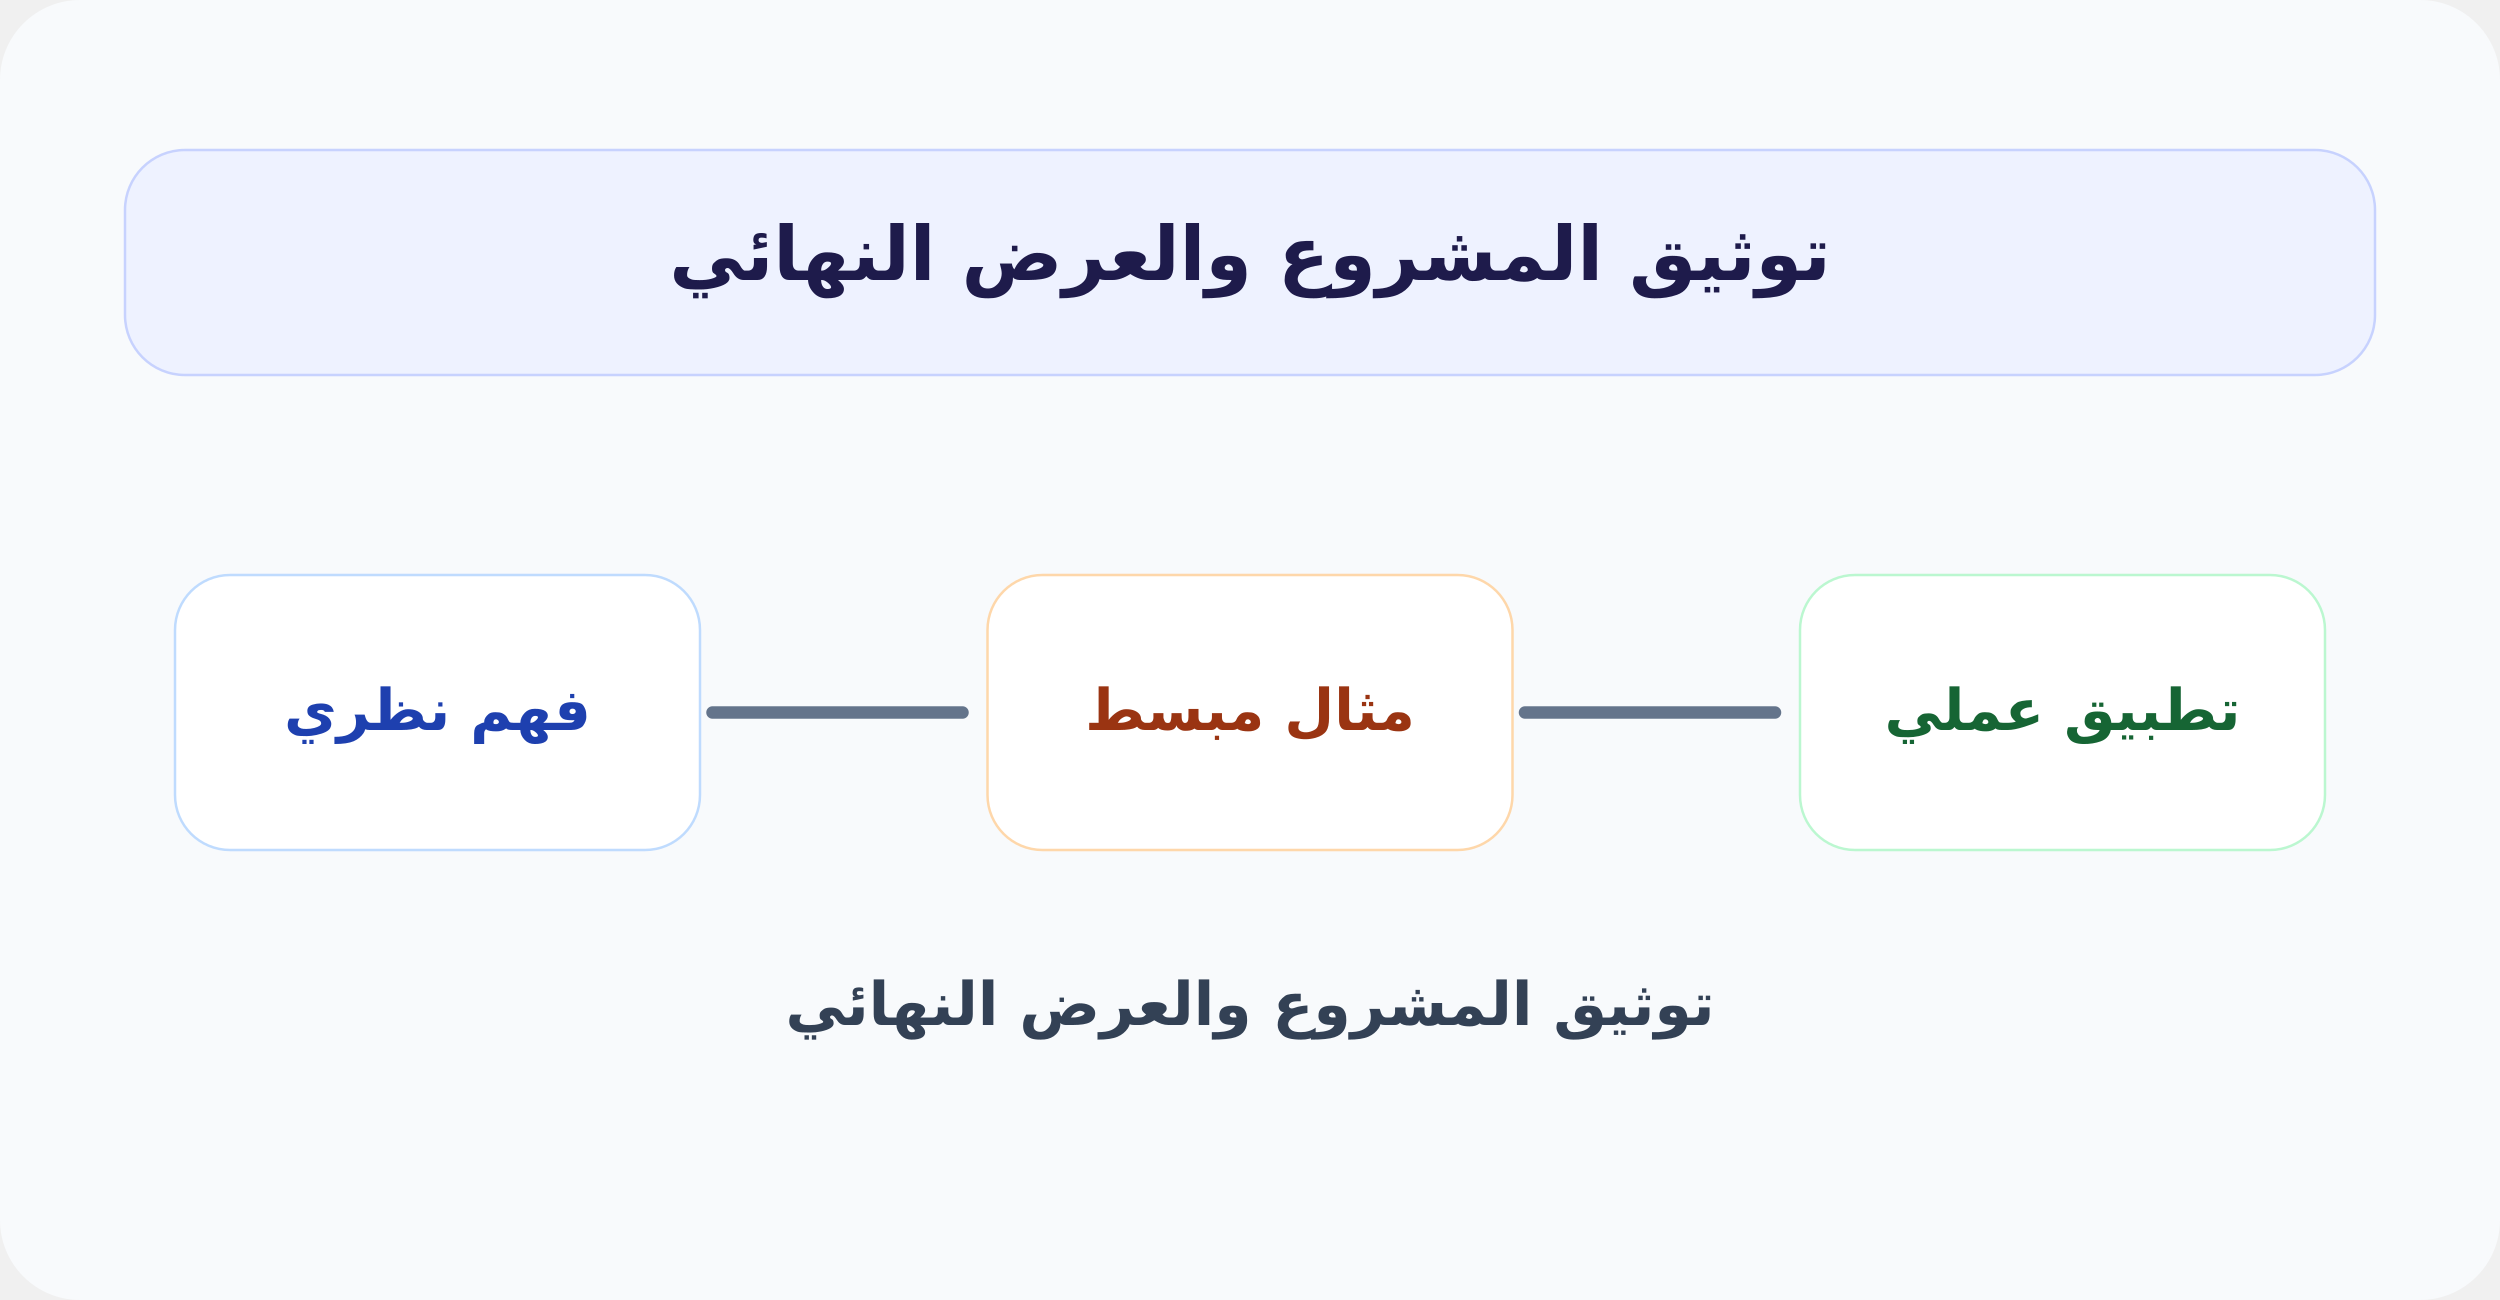
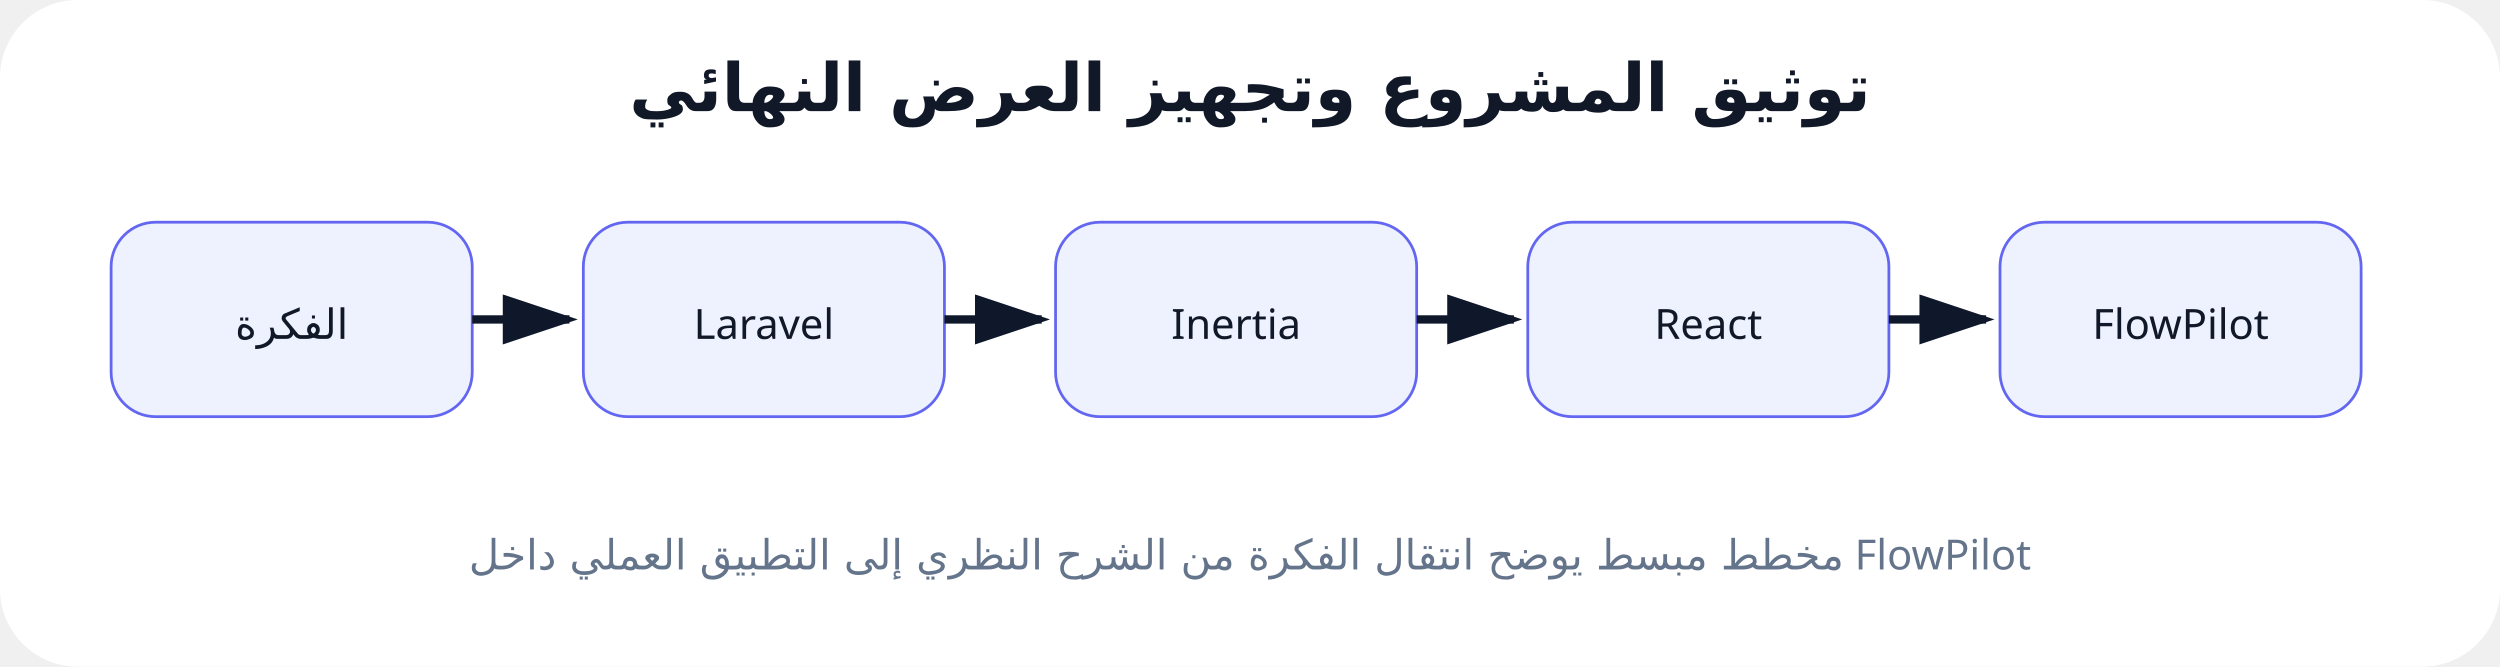
- <svg xmlns="http://www.w3.org/2000/svg" width="1000" height="520" viewBox="0 0 1000 520">
-   <rect width="1000" height="520" rx="32" fill="#f8fafc" />
-   <rect x="50" y="60" width="900" height="90" rx="24" fill="#eef2ff" stroke="#c7d2fe" />
-   <text x="500" y="112" text-anchor="middle" font-size="30" font-weight="900" fill="#1e1b4b" font-family="Arial">توثيق المشروع والعرض النهائي</text>
-   <g font-family="Arial" font-size="23" font-weight="800">
-     <rect x="70" y="230" width="210" height="110" rx="22" fill="#fff" stroke="#bfdbfe" />
-     <text x="175" y="292" text-anchor="middle" fill="#1e40af">فهم نظري</text>
-     <rect x="395" y="230" width="210" height="110" rx="22" fill="#fff" stroke="#fed7aa" />
-     <text x="500" y="292" text-anchor="middle" fill="#9a3412">مثال مبسط</text>
-     <rect x="720" y="230" width="210" height="110" rx="22" fill="#fff" stroke="#bbf7d0" />
-     <text x="825" y="292" text-anchor="middle" fill="#166534">تطبيق عملي</text>
-   </g>
-   <path d="M285 285 H385" stroke="#64748b" stroke-width="5" stroke-linecap="round" />
-   <path d="M610 285 H710" stroke="#64748b" stroke-width="5" stroke-linecap="round" />
-   <text x="500" y="410" text-anchor="middle" font-size="24" font-weight="800" fill="#334155" font-family="Arial">توثيق المشروع والعرض النهائي</text>
+ <svg xmlns="http://www.w3.org/2000/svg" width="900" height="240" viewBox="0 0 900 240">
+   <defs>
+     <marker id="a" markerWidth="10" markerHeight="10" refX="8" refY="3" orient="auto">
+       <path d="M0,0 L0,6 L9,3 z" fill="#0f172a" />
+     </marker>
+   </defs>
+   <rect width="900" height="240" rx="28" fill="#ffffff" />
+   <text x="450" y="40" text-anchor="middle" font-size="24" font-weight="700" font-family="Tahoma" fill="#111827">توثيق المشروع وتجهيز العرض النهائي</text>
+   <rect x="40" y="80" width="130" height="70" rx="16" fill="#eef2ff" stroke="#6366f1" />
+   <text x="105" y="122" text-anchor="middle" font-size="15" font-family="Tahoma" fill="#111827">الفكرة</text>
+   <rect x="210" y="80" width="130" height="70" rx="16" fill="#eef2ff" stroke="#6366f1" />
+   <text x="275" y="122" text-anchor="middle" font-size="15" font-family="Tahoma" fill="#111827">Laravel</text>
+   <rect x="380" y="80" width="130" height="70" rx="16" fill="#eef2ff" stroke="#6366f1" />
+   <text x="445" y="122" text-anchor="middle" font-size="15" font-family="Tahoma" fill="#111827">Inertia</text>
+   <rect x="550" y="80" width="130" height="70" rx="16" fill="#eef2ff" stroke="#6366f1" />
+   <text x="615" y="122" text-anchor="middle" font-size="15" font-family="Tahoma" fill="#111827">React</text>
+   <rect x="720" y="80" width="130" height="70" rx="16" fill="#eef2ff" stroke="#6366f1" />
+   <text x="785" y="122" text-anchor="middle" font-size="15" font-family="Tahoma" fill="#111827">FlowPilot</text>
+   <path d="M 170 115 L 205 115" stroke="#0f172a" stroke-width="3" marker-end="url(#a)" />
+   <path d="M 340 115 L 375 115" stroke="#0f172a" stroke-width="3" marker-end="url(#a)" />
+   <path d="M 510 115 L 545 115" stroke="#0f172a" stroke-width="3" marker-end="url(#a)" />
+   <path d="M 680 115 L 715 115" stroke="#0f172a" stroke-width="3" marker-end="url(#a)" />
+   <text x="450" y="205" text-anchor="middle" font-size="15" font-family="Tahoma" fill="#64748b">مخطط مبسط يوضح انتقال الفكرة من الشرح النظري إلى التطبيق العملي داخل FlowPilot</text>
</svg>
